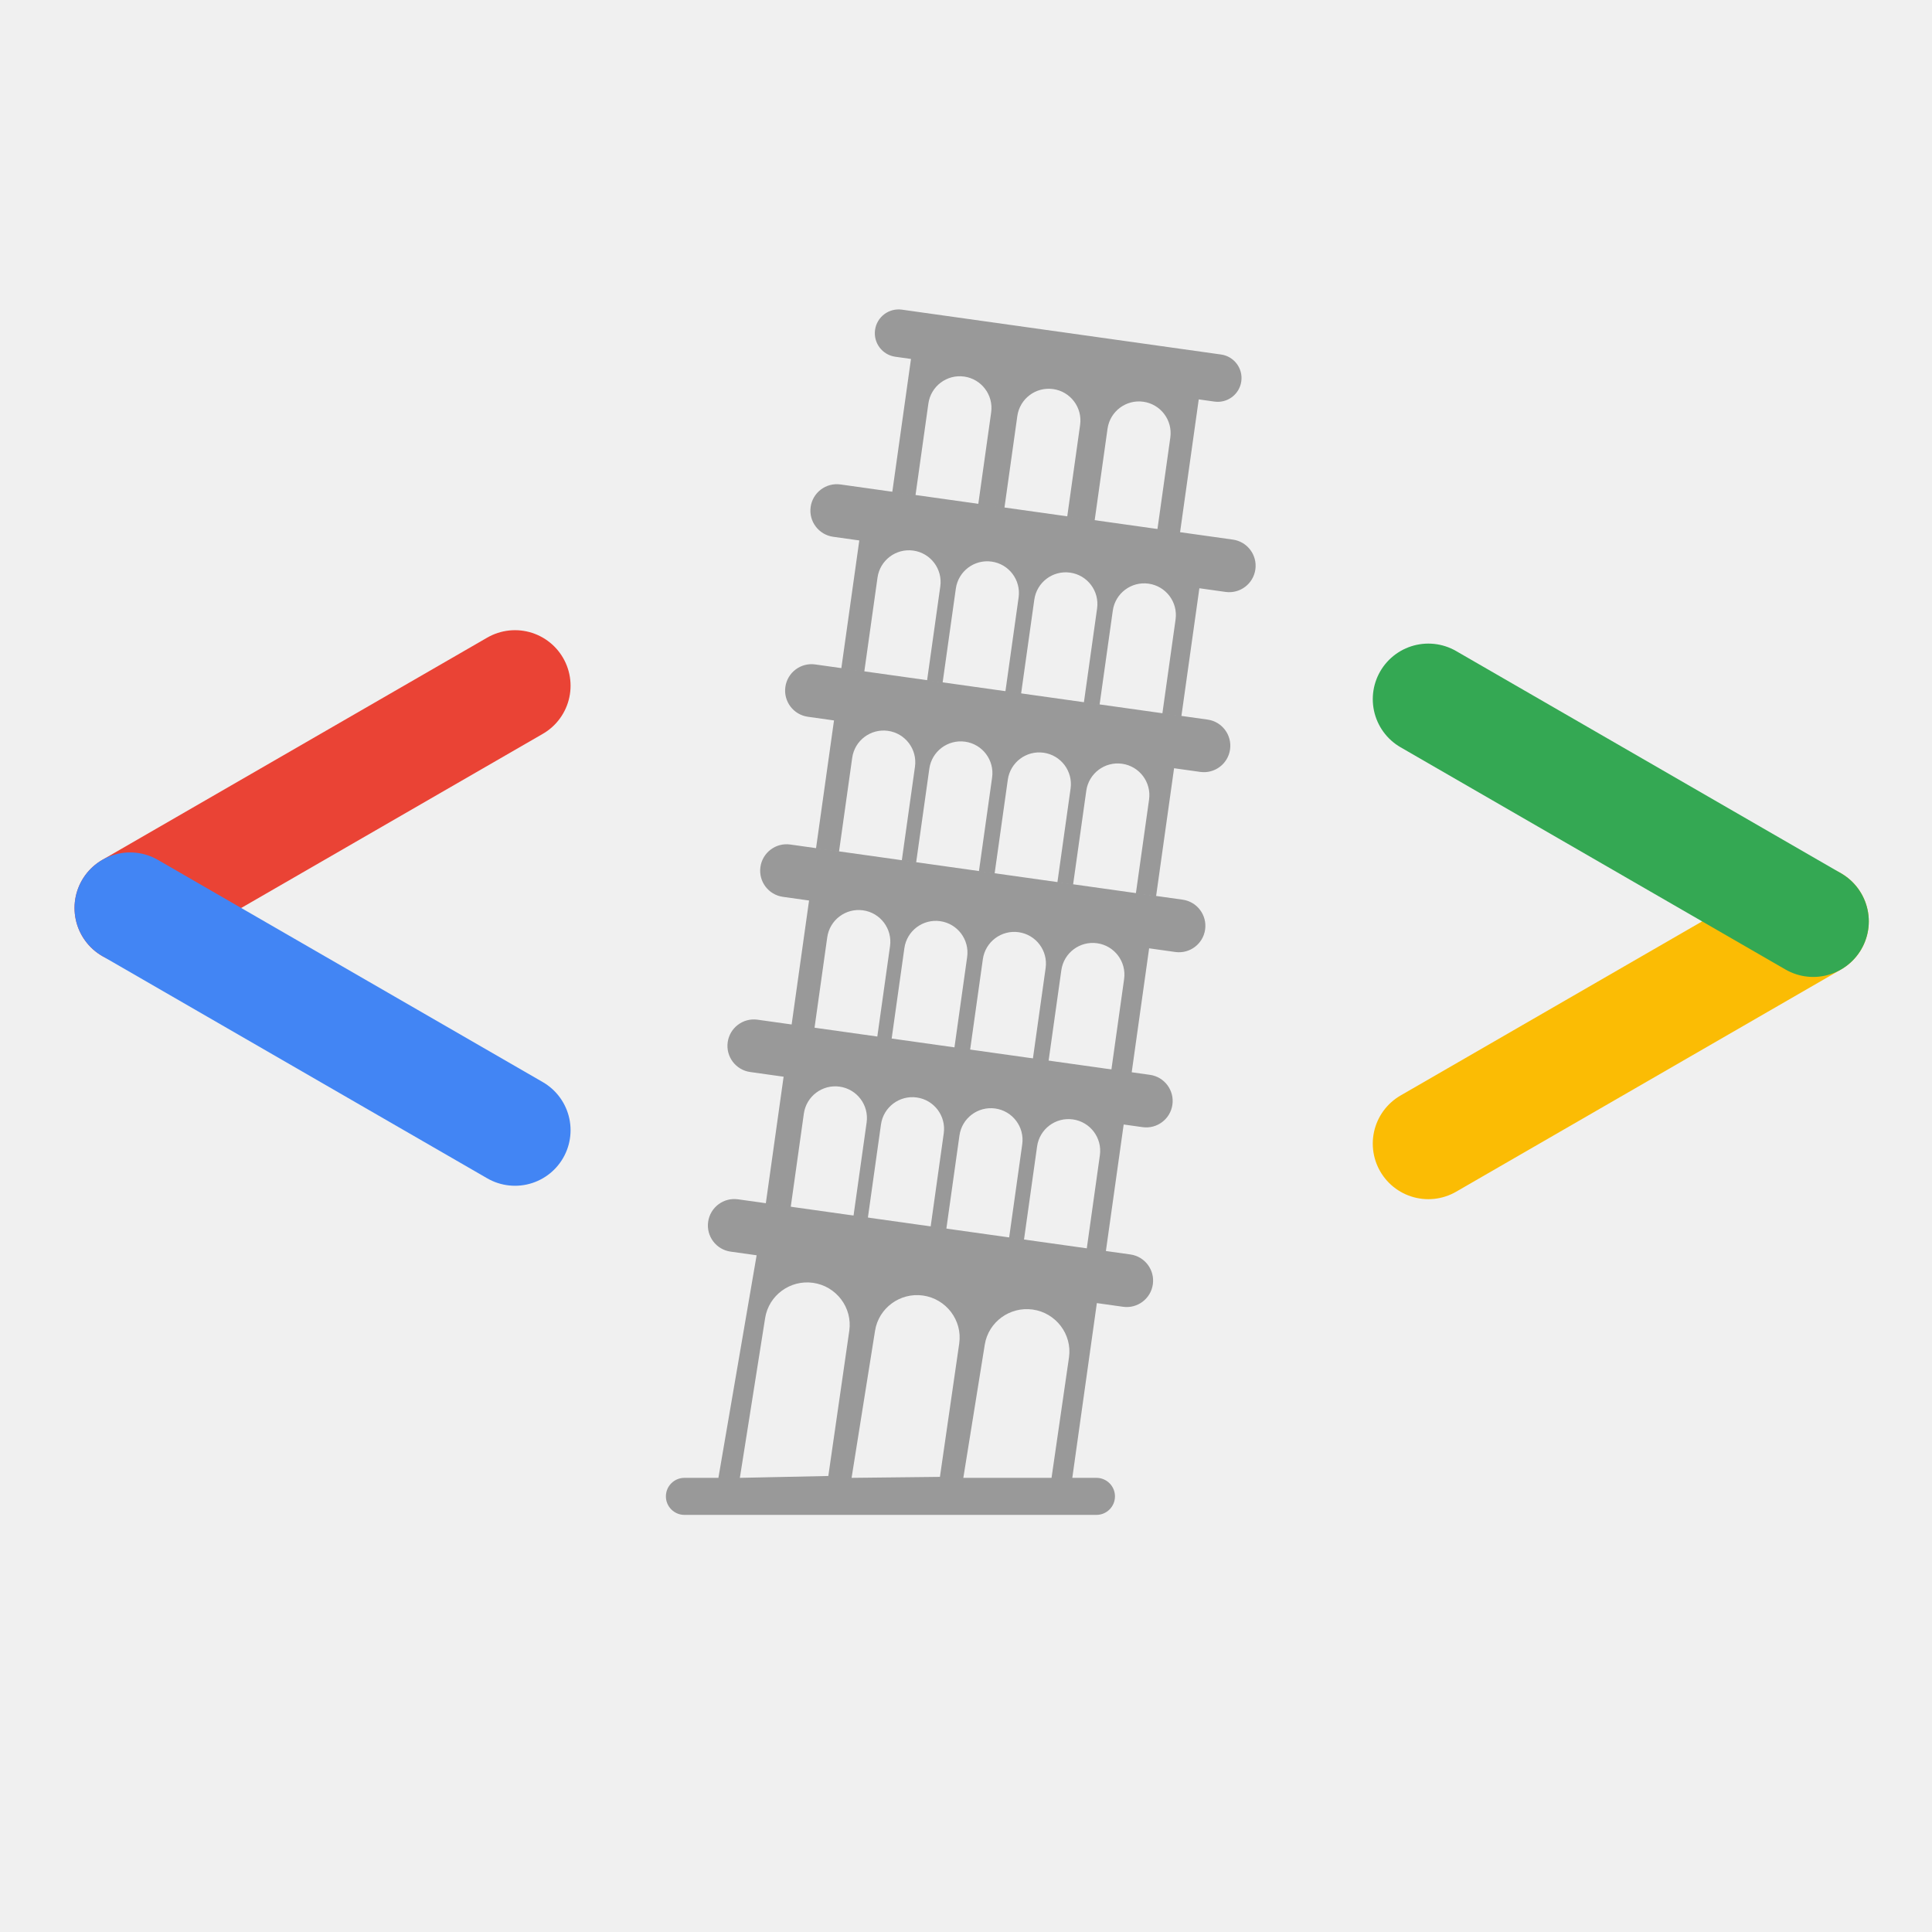
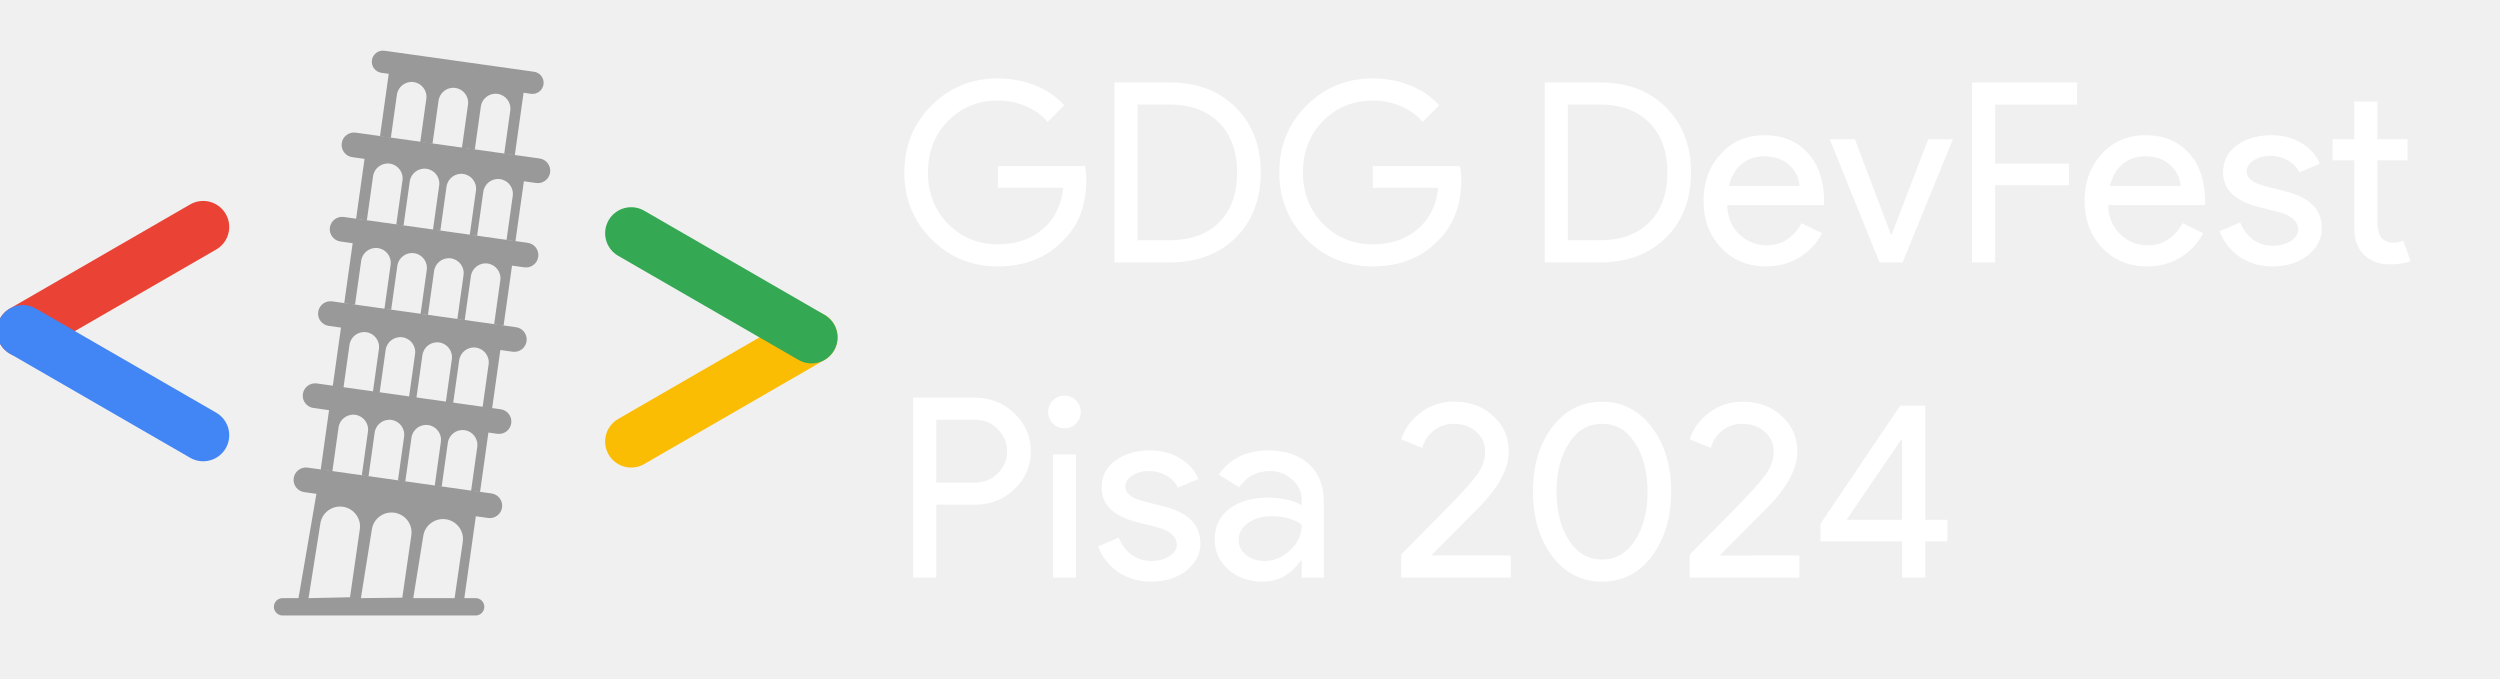
- <svg xmlns="http://www.w3.org/2000/svg" width="400" height="400" viewBox="0 0 400 400" fill="none" version="1.1" id="svg24">
-   <defs id="defs28" />
-   <path fill-rule="evenodd" clip-rule="evenodd" d="m 186.731,64.111 c -2.693,-0.378 -5.181,1.497 -5.56,4.189 -0.379,2.692 1.497,5.181 4.189,5.559 l 3.25,0.457 -3.882,27.621 4.805,0.675 2.679,-19.063 c 0.505,-3.589 3.823,-6.09 7.412,-5.586 3.589,0.504 6.09,3.823 5.586,7.413 l -2.679,19.063 5.417,0.761 2.678,-19.063 c 0.505,-3.589 3.823,-6.09 7.414,-5.586 3.589,0.504 6.09,3.823 5.586,7.413 l -2.679,19.063 5.678,0.798 2.679,-19.063 c 0.505,-3.589 3.823,-6.09 7.412,-5.586 3.59,0.504 6.09,3.823 5.586,7.412 l -2.679,19.063 4.682,0.658 3.882,-27.621 3.25,0.457 c 2.692,0.378 5.181,-1.497 5.56,-4.189 0.377,-2.692 -1.498,-5.181 -4.19,-5.559 z" fill="#999999" id="path4" style="stroke-width:1.534" />
-   <path fill-rule="evenodd" clip-rule="evenodd" d="m 174.015,100.301 c -2.991,-0.42 -5.757,1.664 -6.178,4.655 -0.42,2.991 1.664,5.757 4.655,6.177 l 5.417,0.761 -3.73,26.538 4.757,0.669 2.744,-19.521 c 0.505,-3.589 3.823,-6.09 7.412,-5.586 3.589,0.504 6.09,3.823 5.586,7.413 l -2.744,19.521 3.218,0.452 2.744,-19.521 c 0.505,-3.589 3.823,-6.09 7.412,-5.586 3.59,0.504 6.09,3.823 5.586,7.413 l -2.742,19.521 3.248,0.457 2.744,-19.521 c 0.505,-3.589 3.823,-6.09 7.412,-5.586 3.59,0.504 6.09,3.823 5.586,7.413 l -2.742,19.521 3.248,0.457 2.744,-19.521 c 0.505,-3.589 3.823,-6.09 7.412,-5.586 3.59,0.504 6.09,3.823 5.586,7.412 l -2.742,19.521 3.939,0.554 3.73,-26.538 5.415,0.761 c 2.992,0.42 5.757,-1.664 6.178,-4.655 0.42,-2.991 -1.664,-5.757 -4.655,-6.177 z" fill="#999999" id="path6" style="stroke-width:1.534" />
-   <path fill-rule="evenodd" clip-rule="evenodd" d="m 168.777,137.565 c -2.991,-0.42 -5.756,1.664 -6.176,4.655 -0.42,2.991 1.663,5.757 4.655,6.177 l 5.415,0.761 -3.73,26.538 4.762,0.669 2.736,-19.464 c 0.503,-3.589 3.822,-6.09 7.412,-5.586 3.589,0.504 6.09,3.823 5.586,7.413 l -2.736,19.464 2.971,0.417 2.736,-19.464 c 0.505,-3.589 3.822,-6.09 7.412,-5.586 3.589,0.505 6.09,3.823 5.586,7.413 l -2.736,19.464 3.25,0.457 2.736,-19.464 c 0.505,-3.589 3.822,-6.09 7.412,-5.586 3.589,0.504 6.09,3.823 5.586,7.413 l -2.736,19.464 3.25,0.457 2.736,-19.464 c 0.505,-3.589 3.822,-6.09 7.412,-5.586 3.589,0.504 6.09,3.823 5.586,7.413 l -2.736,19.464 4.184,0.588 3.73,-26.538 5.415,0.761 c 2.991,0.42 5.756,-1.664 6.176,-4.655 0.422,-2.991 -1.663,-5.757 -4.655,-6.177 z" fill="#999999" id="path8" style="stroke-width:1.534" />
-   <path fill-rule="evenodd" clip-rule="evenodd" d="m 163.613,174.849 c -2.991,-0.42 -5.756,1.664 -6.176,4.655 -0.422,2.991 1.663,5.757 4.655,6.177 l 5.415,0.761 -3.653,25.997 4.741,0.666 2.676,-19.045 c 0.505,-3.589 3.823,-6.09 7.414,-5.586 3.589,0.504 6.09,3.823 5.586,7.413 l -2.678,19.045 2.971,0.419 2.678,-19.046 c 0.505,-3.589 3.822,-6.09 7.412,-5.586 3.589,0.504 6.09,3.823 5.586,7.413 l -2.676,19.046 3.248,0.457 2.678,-19.046 c 0.505,-3.589 3.822,-6.09 7.412,-5.586 3.589,0.504 6.09,3.823 5.586,7.413 l -2.676,19.046 3.248,0.456 2.678,-19.045 c 0.505,-3.589 3.822,-6.09 7.412,-5.586 3.589,0.504 6.09,3.823 5.586,7.413 l -2.676,19.046 4.202,0.59 3.653,-25.997 5.417,0.761 c 2.991,0.42 5.756,-1.664 6.176,-4.655 0.42,-2.991 -1.663,-5.757 -4.655,-6.177 z" fill="#999999" id="path10" style="stroke-width:1.534" />
-   <path fill-rule="evenodd" clip-rule="evenodd" d="m 156.841,211.117 c -2.991,-0.42 -5.757,1.664 -6.178,4.655 -0.42,2.992 1.664,5.757 4.655,6.178 l 6.92,0.972 -3.699,26.327 5.162,0.725 2.727,-19.41 c 0.505,-3.589 3.823,-6.09 7.412,-5.586 3.59,0.505 6.09,3.823 5.586,7.412 l -2.727,19.41 2.971,0.417 2.727,-19.41 c 0.505,-3.589 3.823,-6.09 7.412,-5.586 3.59,0.505 6.09,3.823 5.586,7.412 l -2.727,19.41 3.25,0.457 2.727,-19.41 c 0.505,-3.589 3.823,-6.09 7.412,-5.586 3.59,0.505 6.09,3.823 5.586,7.412 l -2.727,19.41 3.077,0.432 2.727,-19.41 c 0.505,-3.589 3.823,-6.09 7.412,-5.586 3.59,0.505 6.09,3.823 5.587,7.412 l -2.728,19.41 3.955,0.557 3.699,-26.327 3.912,0.549 c 2.992,0.42 5.757,-1.663 6.178,-4.655 0.42,-2.991 -1.664,-5.756 -4.655,-6.176 z" fill="#999999" id="path12" style="stroke-width:1.534" />
-   <path fill-rule="evenodd" clip-rule="evenodd" d="m 146.615,252.958 c 0.42,-2.991 3.185,-5.075 6.176,-4.655 l 81.239,11.418 c 2.992,0.42 5.075,3.185 4.655,6.178 -0.42,2.991 -3.185,5.075 -6.176,4.655 l -5.417,-0.762 -5.084,36.181 h 5.001 c 2.116,0 3.834,1.716 3.834,3.834 0,2.116 -1.718,3.834 -3.834,3.834 h -85.308 c -2.118,0 -3.834,-1.718 -3.834,-3.834 0,-2.118 1.716,-3.834 3.834,-3.834 h 7.035 l 7.915,-46.081 -5.382,-0.756 c -2.992,-0.42 -5.077,-3.185 -4.655,-6.178 z m 52.832,53.015 h 18.262 l 3.612,-24.918 c 0.695,-4.797 -2.71,-9.256 -7.51,-9.929 -4.719,-0.664 -9.167,2.561 -9.924,7.265 z m -46.267,0 5.234,-33.088 c 0.747,-4.715 5.192,-7.954 9.92,-7.29 4.797,0.675 8.193,5.129 7.501,9.924 l -4.34,30.068 z m 37.911,-37.749 c -4.724,-0.664 -9.17,2.569 -9.92,7.279 l -4.859,30.47 18.291,-0.202 3.994,-27.62 c 0.693,-4.796 -2.707,-9.251 -7.506,-9.926 z" fill="#999999" id="path14" style="stroke-width:1.534" />
-   <path d="M 26.933,187.986 106.626,141.975" stroke="#ea4335" stroke-width="23.005" stroke-linecap="round" id="path16" />
-   <path d="m 26.933,187.986 79.693,46.011" stroke="#4285f4" stroke-width="23.005" stroke-linecap="round" id="path18" />
-   <path d="m 375.412,190.763 -79.692,46.01" stroke="#fbbc04" stroke-width="23.005" stroke-linecap="round" id="path20" />
-   <path d="M 375.412,190.763 295.721,144.752" stroke="#34a853" stroke-width="23.005" stroke-linecap="round" id="path22" />
+ <svg xmlns="http://www.w3.org/2000/svg" width="140mm" height="38mm" viewBox="0 0 140 38" version="1.1" id="svg5">
+   <defs id="defs2">
+     <marker style="overflow:visible" id="Arrow1Lstart" refX="0" refY="0" orient="auto">
+       <path transform="matrix(0.8,0,0,0.8,10,0)" style="fill:#fa0000;fill-opacity:1;fill-rule:evenodd;stroke:#fa0000;stroke-width:1pt;stroke-opacity:1" d="M 0,0 5,-5 -12.5,0 5,5 Z" id="path878" />
+     </marker>
+   </defs>
+   <g id="layer1">
+     <g id="g899" transform="matrix(1.17287,0,0,1.17287,-2.593129,0.1813936)">
+       <g id="XMLID_1_" transform="matrix(0.9161748,0,0,0.8990569,7.261919,2.28336)">
+         <g id="text1" style="font-size:13.222px;fill:#ffffff;stroke-width:1.102" transform="matrix(0.9906139,0,0,1.009475,5.909428,0)" aria-label="GDG DevFest Pisa 2024">
+           <path style="font-family:'Product Sans';-inkscape-font-specification:'Product Sans';fill:#ffffff" d="m 45.618,6.767 q 0,1.983 -1.177,3.16 -1.322,1.402 -3.477,1.402 -2.063,0 -3.491,-1.428 -1.428,-1.428 -1.428,-3.517 0,-2.089 1.428,-3.517 1.428,-1.428 3.491,-1.428 1.045,0 1.97,0.37 0.926,0.37 1.521,1.045 l -0.873,0.873 q -0.436,-0.529 -1.137,-0.82 -0.688,-0.304 -1.481,-0.304 -1.547,0 -2.618,1.071 -1.058,1.084 -1.058,2.711 0,1.626 1.058,2.711 1.071,1.071 2.618,1.071 1.415,0 2.354,-0.793 0.939,-0.793 1.084,-2.182 h -3.438 v -1.137 h 4.588 q 0.066,0.37 0.066,0.714 z m 1.481,4.35 V 1.651 h 2.896 q 2.168,0 3.477,1.309 1.322,1.309 1.322,3.424 0,2.129 -1.322,3.438 -1.309,1.296 -3.477,1.296 z m 1.216,-8.303 v 7.14 h 1.679 q 1.653,0 2.605,-0.939 0.952,-0.952 0.952,-2.631 0,-1.666 -0.952,-2.618 -0.952,-0.952 -2.605,-0.952 z m 17.03,3.953 q 0,1.983 -1.177,3.16 -1.322,1.402 -3.477,1.402 -2.063,0 -3.491,-1.428 -1.428,-1.428 -1.428,-3.517 0,-2.089 1.428,-3.517 1.428,-1.428 3.491,-1.428 1.045,0 1.97,0.37 0.926,0.37 1.521,1.045 l -0.873,0.873 q -0.436,-0.529 -1.137,-0.82 -0.688,-0.304 -1.481,-0.304 -1.547,0 -2.618,1.071 -1.058,1.084 -1.058,2.711 0,1.626 1.058,2.711 1.071,1.071 2.618,1.071 1.415,0 2.354,-0.793 0.939,-0.793 1.084,-2.182 h -3.438 v -1.137 h 4.588 q 0.066,0.37 0.066,0.714 z m 4.39,4.35 V 1.651 h 2.896 q 2.168,0 3.477,1.309 1.322,1.309 1.322,3.424 0,2.129 -1.322,3.438 -1.309,1.296 -3.477,1.296 z m 1.216,-8.303 v 7.14 h 1.679 q 1.653,0 2.605,-0.939 0.952,-0.952 0.952,-2.631 0,-1.666 -0.952,-2.618 -0.952,-0.952 -2.605,-0.952 z m 10.419,8.515 q -1.428,0 -2.354,-0.978 -0.926,-0.978 -0.926,-2.473 0,-1.481 0.899,-2.459 0.899,-0.992 2.301,-0.992 1.441,0 2.287,0.939 0.859,0.926 0.859,2.605 l -0.013,0.132 h -5.09 q 0.026,0.952 0.635,1.534 0.608,0.582 1.454,0.582 1.164,0 1.825,-1.164 l 1.084,0.529 q -0.436,0.82 -1.216,1.283 -0.767,0.463 -1.745,0.463 z M 79.427,7.098 h 3.715 q -0.053,-0.674 -0.555,-1.111 -0.489,-0.45 -1.322,-0.45 -0.688,0 -1.19,0.423 -0.489,0.423 -0.648,1.137 z M 88.563,11.118 H 87.347 L 84.729,4.639 h 1.322 l 1.904,5.024 h 0.026 l 1.93,-5.024 h 1.296 z M 93.429,7.058 V 11.118 H 92.212 V 1.651 h 5.527 v 1.164 h -4.31 v 3.107 h 3.887 v 1.137 z m 7.986,4.271 q -1.428,0 -2.354,-0.978 -0.926,-0.978 -0.926,-2.473 0,-1.481 0.899,-2.459 0.899,-0.992 2.301,-0.992 1.441,0 2.287,0.939 0.859,0.926 0.859,2.605 l -0.013,0.132 h -5.09 q 0.026,0.952 0.635,1.534 0.608,0.582 1.454,0.582 1.164,0 1.825,-1.164 l 1.084,0.529 q -0.436,0.82 -1.216,1.283 -0.767,0.463 -1.745,0.463 z M 99.471,7.098 h 3.715 q -0.053,-0.674 -0.555,-1.111 -0.489,-0.45 -1.322,-0.45 -0.688,0 -1.19,0.423 -0.489,0.423 -0.648,1.137 z m 11.146,2.221 q 0,0.846 -0.74,1.428 -0.74,0.582 -1.864,0.582 -0.978,0 -1.719,-0.502 -0.74,-0.516 -1.058,-1.349 l 1.084,-0.463 q 0.238,0.582 0.688,0.912 0.463,0.317 1.005,0.317 0.582,0 0.965,-0.251 0.397,-0.251 0.397,-0.595 0,-0.621 -0.952,-0.912 l -1.111,-0.278 q -1.891,-0.476 -1.891,-1.825 0,-0.886 0.714,-1.415 0.727,-0.542 1.851,-0.542 0.859,0 1.547,0.41 0.701,0.41 0.978,1.097 l -1.084,0.45 q -0.185,-0.41 -0.608,-0.635 -0.41,-0.238 -0.926,-0.238 -0.476,0 -0.859,0.238 -0.37,0.238 -0.37,0.582 0,0.555 1.045,0.793 l 0.978,0.251 q 1.93,0.476 1.93,1.944 z m 3.557,1.904 q -0.793,0 -1.322,-0.489 -0.516,-0.489 -0.529,-1.362 V 5.749 H 111.186 v -1.111 h 1.137 v -1.983 h 1.216 v 1.983 h 1.587 v 1.111 h -1.587 v 3.226 q 0,0.648 0.251,0.886 0.251,0.225 0.569,0.225 0.145,0 0.278,-0.026 0.145,-0.04 0.264,-0.093 l 0.383,1.084 q -0.476,0.172 -1.111,0.172 z" id="path2" />
+           <path style="font-family:'Product Sans';-inkscape-font-specification:'Product Sans';fill:#ffffff" d="m 37.725,23.865 v 3.834 h -1.216 v -9.467 h 3.226 q 1.23,0 2.089,0.82 0.873,0.82 0.873,1.997 0,1.203 -0.873,2.01 -0.846,0.807 -2.089,0.807 z m 0,-4.469 v 3.305 h 2.036 q 0.727,0 1.203,-0.489 0.489,-0.489 0.489,-1.164 0,-0.661 -0.489,-1.15 -0.476,-0.502 -1.203,-0.502 z m 7.603,-0.41 q 0,0.357 -0.251,0.608 -0.251,0.251 -0.608,0.251 -0.357,0 -0.608,-0.251 -0.251,-0.251 -0.251,-0.608 0,-0.357 0.251,-0.608 0.251,-0.251 0.608,-0.251 0.357,0 0.608,0.251 0.251,0.251 0.251,0.608 z m -0.251,2.235 v 6.479 h -1.216 v -6.479 z m 6.545,4.681 q 0,0.846 -0.74,1.428 -0.74,0.582 -1.864,0.582 -0.978,0 -1.719,-0.502 -0.74,-0.516 -1.058,-1.349 l 1.084,-0.463 q 0.238,0.582 0.688,0.912 0.463,0.317 1.005,0.317 0.582,0 0.965,-0.251 0.397,-0.251 0.397,-0.595 0,-0.621 -0.952,-0.912 L 48.315,24.79 q -1.891,-0.476 -1.891,-1.825 0,-0.886 0.714,-1.415 0.727,-0.542 1.851,-0.542 0.859,0 1.547,0.41 0.701,0.41 0.978,1.097 l -1.084,0.45 q -0.185,-0.41 -0.608,-0.635 -0.41,-0.238 -0.926,-0.238 -0.476,0 -0.859,0.238 -0.37,0.238 -0.37,0.582 0,0.555 1.045,0.793 l 0.978,0.251 q 1.93,0.476 1.93,1.944 z m 2.01,-0.185 q 0,0.476 0.397,0.793 0.41,0.317 0.952,0.317 0.767,0 1.362,-0.569 0.608,-0.569 0.608,-1.335 -0.569,-0.45 -1.587,-0.45 -0.74,0 -1.243,0.357 -0.489,0.357 -0.489,0.886 z m 1.573,-4.707 q 1.349,0 2.129,0.727 0.78,0.714 0.78,1.97 v 3.993 h -1.164 v -0.899 h -0.053 q -0.754,1.111 -2.01,1.111 -1.071,0 -1.798,-0.635 -0.714,-0.635 -0.714,-1.587 0,-1.005 0.754,-1.6 0.767,-0.595 2.036,-0.595 1.084,0 1.785,0.397 v -0.278 q 0,-0.635 -0.502,-1.071 -0.502,-0.45 -1.177,-0.45 -1.018,0 -1.613,0.859 l -1.071,-0.674 q 0.886,-1.269 2.618,-1.269 z m 12.746,5.527 v 1.164 H 62.185 v -1.216 l 2.34,-2.367 q 1.177,-1.203 1.626,-1.798 0.45,-0.608 0.45,-1.269 0,-0.595 -0.463,-1.018 -0.463,-0.423 -1.19,-0.423 -0.621,0 -1.071,0.37 -0.45,0.37 -0.582,0.899 L 62.185,20.427 q 0.264,-0.833 1.018,-1.402 0.754,-0.582 1.772,-0.582 1.23,0 2.049,0.754 0.82,0.754 0.82,1.851 0,1.309 -1.441,2.83 l -2.644,2.658 z m 1.164,-3.358 q 0,-2.063 1.018,-3.398 1.018,-1.335 2.618,-1.335 1.6,0 2.618,1.349 1.018,1.335 1.018,3.385 0,2.036 -1.018,3.398 -1.018,1.335 -2.618,1.335 -1.6,0 -2.618,-1.335 -1.018,-1.362 -1.018,-3.398 z m 6.029,0 q 0,-1.56 -0.661,-2.565 -0.648,-1.005 -1.732,-1.005 -1.084,0 -1.732,1.005 -0.661,1.005 -0.661,2.565 0,1.56 0.661,2.578 0.648,0.992 1.732,0.992 1.084,0 1.732,-1.005 0.661,-1.018 0.661,-2.565 z m 7.986,3.358 v 1.164 h -5.765 v -1.216 l 2.34,-2.367 q 1.177,-1.203 1.626,-1.798 0.45,-0.608 0.45,-1.269 0,-0.595 -0.463,-1.018 -0.463,-0.423 -1.19,-0.423 -0.621,0 -1.071,0.37 -0.45,0.37 -0.582,0.899 l -1.111,-0.45 q 0.264,-0.833 1.018,-1.402 0.754,-0.582 1.772,-0.582 1.23,0 2.049,0.754 0.82,0.754 0.82,1.851 0,1.309 -1.441,2.83 l -2.644,2.658 z m 6.624,-0.74 v 1.904 h -1.216 v -1.904 h -4.297 v -0.926 l 4.191,-6.214 h 1.322 v 6.003 h 1.164 v 1.137 z m -4.138,-1.137 h 2.922 v -4.218 h -0.053 z" id="path3" />
+         </g>
+         <g style="fill:none" id="g1188" transform="matrix(0.1179511,0,0,0.1201968,-7.500683,-7.723579)">
+           <path fill-rule="evenodd" clip-rule="evenodd" d="m 186.731,64.111 c -2.693,-0.378 -5.181,1.497 -5.56,4.189 -0.379,2.692 1.497,5.181 4.189,5.559 l 3.25,0.457 -3.882,27.621 4.805,0.675 2.679,-19.063 c 0.505,-3.589 3.823,-6.09 7.412,-5.586 3.589,0.504 6.09,3.823 5.586,7.413 l -2.679,19.063 5.417,0.761 2.678,-19.063 c 0.505,-3.589 3.823,-6.09 7.414,-5.586 3.589,0.504 6.09,3.823 5.586,7.413 l -2.679,19.063 5.678,0.798 2.679,-19.063 c 0.505,-3.589 3.823,-6.09 7.412,-5.586 3.59,0.504 6.09,3.823 5.586,7.412 l -2.679,19.063 4.682,0.658 3.882,-27.621 3.25,0.457 c 2.692,0.378 5.181,-1.497 5.56,-4.189 0.377,-2.692 -1.498,-5.181 -4.19,-5.559 z" fill="#999999" id="path4" style="stroke-width:1.534" />
+           <path fill-rule="evenodd" clip-rule="evenodd" d="m 174.015,100.301 c -2.991,-0.42 -5.757,1.664 -6.178,4.655 -0.42,2.991 1.664,5.757 4.655,6.177 l 5.417,0.761 -3.73,26.538 4.757,0.669 2.744,-19.521 c 0.505,-3.589 3.823,-6.09 7.412,-5.586 3.589,0.504 6.09,3.823 5.586,7.413 l -2.744,19.521 3.218,0.452 2.744,-19.521 c 0.505,-3.589 3.823,-6.09 7.412,-5.586 3.59,0.504 6.09,3.823 5.586,7.413 l -2.742,19.521 3.248,0.457 2.744,-19.521 c 0.505,-3.589 3.823,-6.09 7.412,-5.586 3.59,0.504 6.09,3.823 5.586,7.413 l -2.742,19.521 3.248,0.457 2.744,-19.521 c 0.505,-3.589 3.823,-6.09 7.412,-5.586 3.59,0.504 6.09,3.823 5.586,7.412 l -2.742,19.521 3.939,0.554 3.73,-26.538 5.415,0.761 c 2.992,0.42 5.757,-1.664 6.178,-4.655 0.42,-2.991 -1.664,-5.757 -4.655,-6.177 z" fill="#999999" id="path6" style="stroke-width:1.534" />
+           <path fill-rule="evenodd" clip-rule="evenodd" d="m 168.777,137.565 c -2.991,-0.42 -5.756,1.664 -6.176,4.655 -0.42,2.991 1.663,5.757 4.655,6.177 l 5.415,0.761 -3.73,26.538 4.762,0.669 2.736,-19.464 c 0.503,-3.589 3.822,-6.09 7.412,-5.586 3.589,0.504 6.09,3.823 5.586,7.413 l -2.736,19.464 2.971,0.417 2.736,-19.464 c 0.505,-3.589 3.822,-6.09 7.412,-5.586 3.589,0.505 6.09,3.823 5.586,7.413 l -2.736,19.464 3.25,0.457 2.736,-19.464 c 0.505,-3.589 3.822,-6.09 7.412,-5.586 3.589,0.504 6.09,3.823 5.586,7.413 l -2.736,19.464 3.25,0.457 2.736,-19.464 c 0.505,-3.589 3.822,-6.09 7.412,-5.586 3.589,0.504 6.09,3.823 5.586,7.413 l -2.736,19.464 4.184,0.588 3.73,-26.538 5.415,0.761 c 2.991,0.42 5.756,-1.664 6.176,-4.655 0.422,-2.991 -1.663,-5.757 -4.655,-6.177 z" fill="#999999" id="path8" style="stroke-width:1.534" />
+           <path fill-rule="evenodd" clip-rule="evenodd" d="m 163.613,174.849 c -2.991,-0.42 -5.756,1.664 -6.176,4.655 -0.422,2.991 1.663,5.757 4.655,6.177 l 5.415,0.761 -3.653,25.997 4.741,0.666 2.676,-19.045 c 0.505,-3.589 3.823,-6.09 7.414,-5.586 3.589,0.504 6.09,3.823 5.586,7.413 l -2.678,19.045 2.971,0.419 2.678,-19.046 c 0.505,-3.589 3.822,-6.09 7.412,-5.586 3.589,0.504 6.09,3.823 5.586,7.413 l -2.676,19.046 3.248,0.457 2.678,-19.046 c 0.505,-3.589 3.822,-6.09 7.412,-5.586 3.589,0.504 6.09,3.823 5.586,7.413 l -2.676,19.046 3.248,0.456 2.678,-19.045 c 0.505,-3.589 3.822,-6.09 7.412,-5.586 3.589,0.504 6.09,3.823 5.586,7.413 l -2.676,19.046 4.202,0.59 3.653,-25.997 5.417,0.761 c 2.991,0.42 5.756,-1.664 6.176,-4.655 0.42,-2.991 -1.663,-5.757 -4.655,-6.177 z" fill="#999999" id="path10" style="stroke-width:1.534" />
+           <path fill-rule="evenodd" clip-rule="evenodd" d="m 156.841,211.117 c -2.991,-0.42 -5.757,1.664 -6.178,4.655 -0.42,2.992 1.664,5.757 4.655,6.178 l 6.92,0.972 -3.699,26.327 5.162,0.725 2.727,-19.41 c 0.505,-3.589 3.823,-6.09 7.412,-5.586 3.59,0.505 6.09,3.823 5.586,7.412 l -2.727,19.41 2.971,0.417 2.727,-19.41 c 0.505,-3.589 3.823,-6.09 7.412,-5.586 3.59,0.505 6.09,3.823 5.586,7.412 l -2.727,19.41 3.25,0.457 2.727,-19.41 c 0.505,-3.589 3.823,-6.09 7.412,-5.586 3.59,0.505 6.09,3.823 5.586,7.412 l -2.727,19.41 3.077,0.432 2.727,-19.41 c 0.505,-3.589 3.823,-6.09 7.412,-5.586 3.59,0.505 6.09,3.823 5.587,7.412 l -2.728,19.41 3.955,0.557 3.699,-26.327 3.912,0.549 c 2.992,0.42 5.757,-1.663 6.178,-4.655 0.42,-2.991 -1.664,-5.756 -4.655,-6.176 z" fill="#999999" id="path12" style="stroke-width:1.534" />
+           <path fill-rule="evenodd" clip-rule="evenodd" d="m 146.615,252.958 c 0.42,-2.991 3.185,-5.075 6.176,-4.655 l 81.239,11.418 c 2.992,0.42 5.075,3.185 4.655,6.178 -0.42,2.991 -3.185,5.075 -6.176,4.655 l -5.417,-0.762 -5.084,36.181 h 5.001 c 2.116,0 3.834,1.716 3.834,3.834 0,2.116 -1.718,3.834 -3.834,3.834 h -85.308 c -2.118,0 -3.834,-1.718 -3.834,-3.834 0,-2.118 1.716,-3.834 3.834,-3.834 h 7.035 l 7.915,-46.081 -5.382,-0.756 c -2.992,-0.42 -5.077,-3.185 -4.655,-6.178 z m 52.832,53.015 h 18.262 l 3.612,-24.918 c 0.695,-4.797 -2.71,-9.256 -7.51,-9.929 -4.719,-0.664 -9.167,2.561 -9.924,7.265 z m -46.267,0 5.234,-33.088 c 0.747,-4.715 5.192,-7.954 9.92,-7.29 4.797,0.675 8.193,5.129 7.501,9.924 l -4.34,30.068 z m 37.911,-37.749 c -4.724,-0.664 -9.17,2.569 -9.92,7.279 l -4.859,30.47 18.291,-0.202 3.994,-27.62 c 0.693,-4.796 -2.707,-9.251 -7.506,-9.926 z" fill="#999999" id="path14" style="stroke-width:1.534" />
+           <path d="M 26.933,187.986 106.626,141.975" stroke="#ea4335" stroke-width="23.005" stroke-linecap="round" id="path16" />
+           <path d="m 26.933,187.986 79.693,46.011" stroke="#4285f4" stroke-width="23.005" stroke-linecap="round" id="path18" />
+           <path d="m 375.412,190.763 -79.692,46.01" stroke="#fbbc04" stroke-width="23.005" stroke-linecap="round" id="path20" />
+           <path d="M 375.412,190.763 295.721,144.752" stroke="#34a853" stroke-width="23.005" stroke-linecap="round" id="path22" />
+         </g>
+       </g>
+     </g>
+   </g>
+   <style id="style93">.st0{fill:#673ab7}</style>
</svg>
